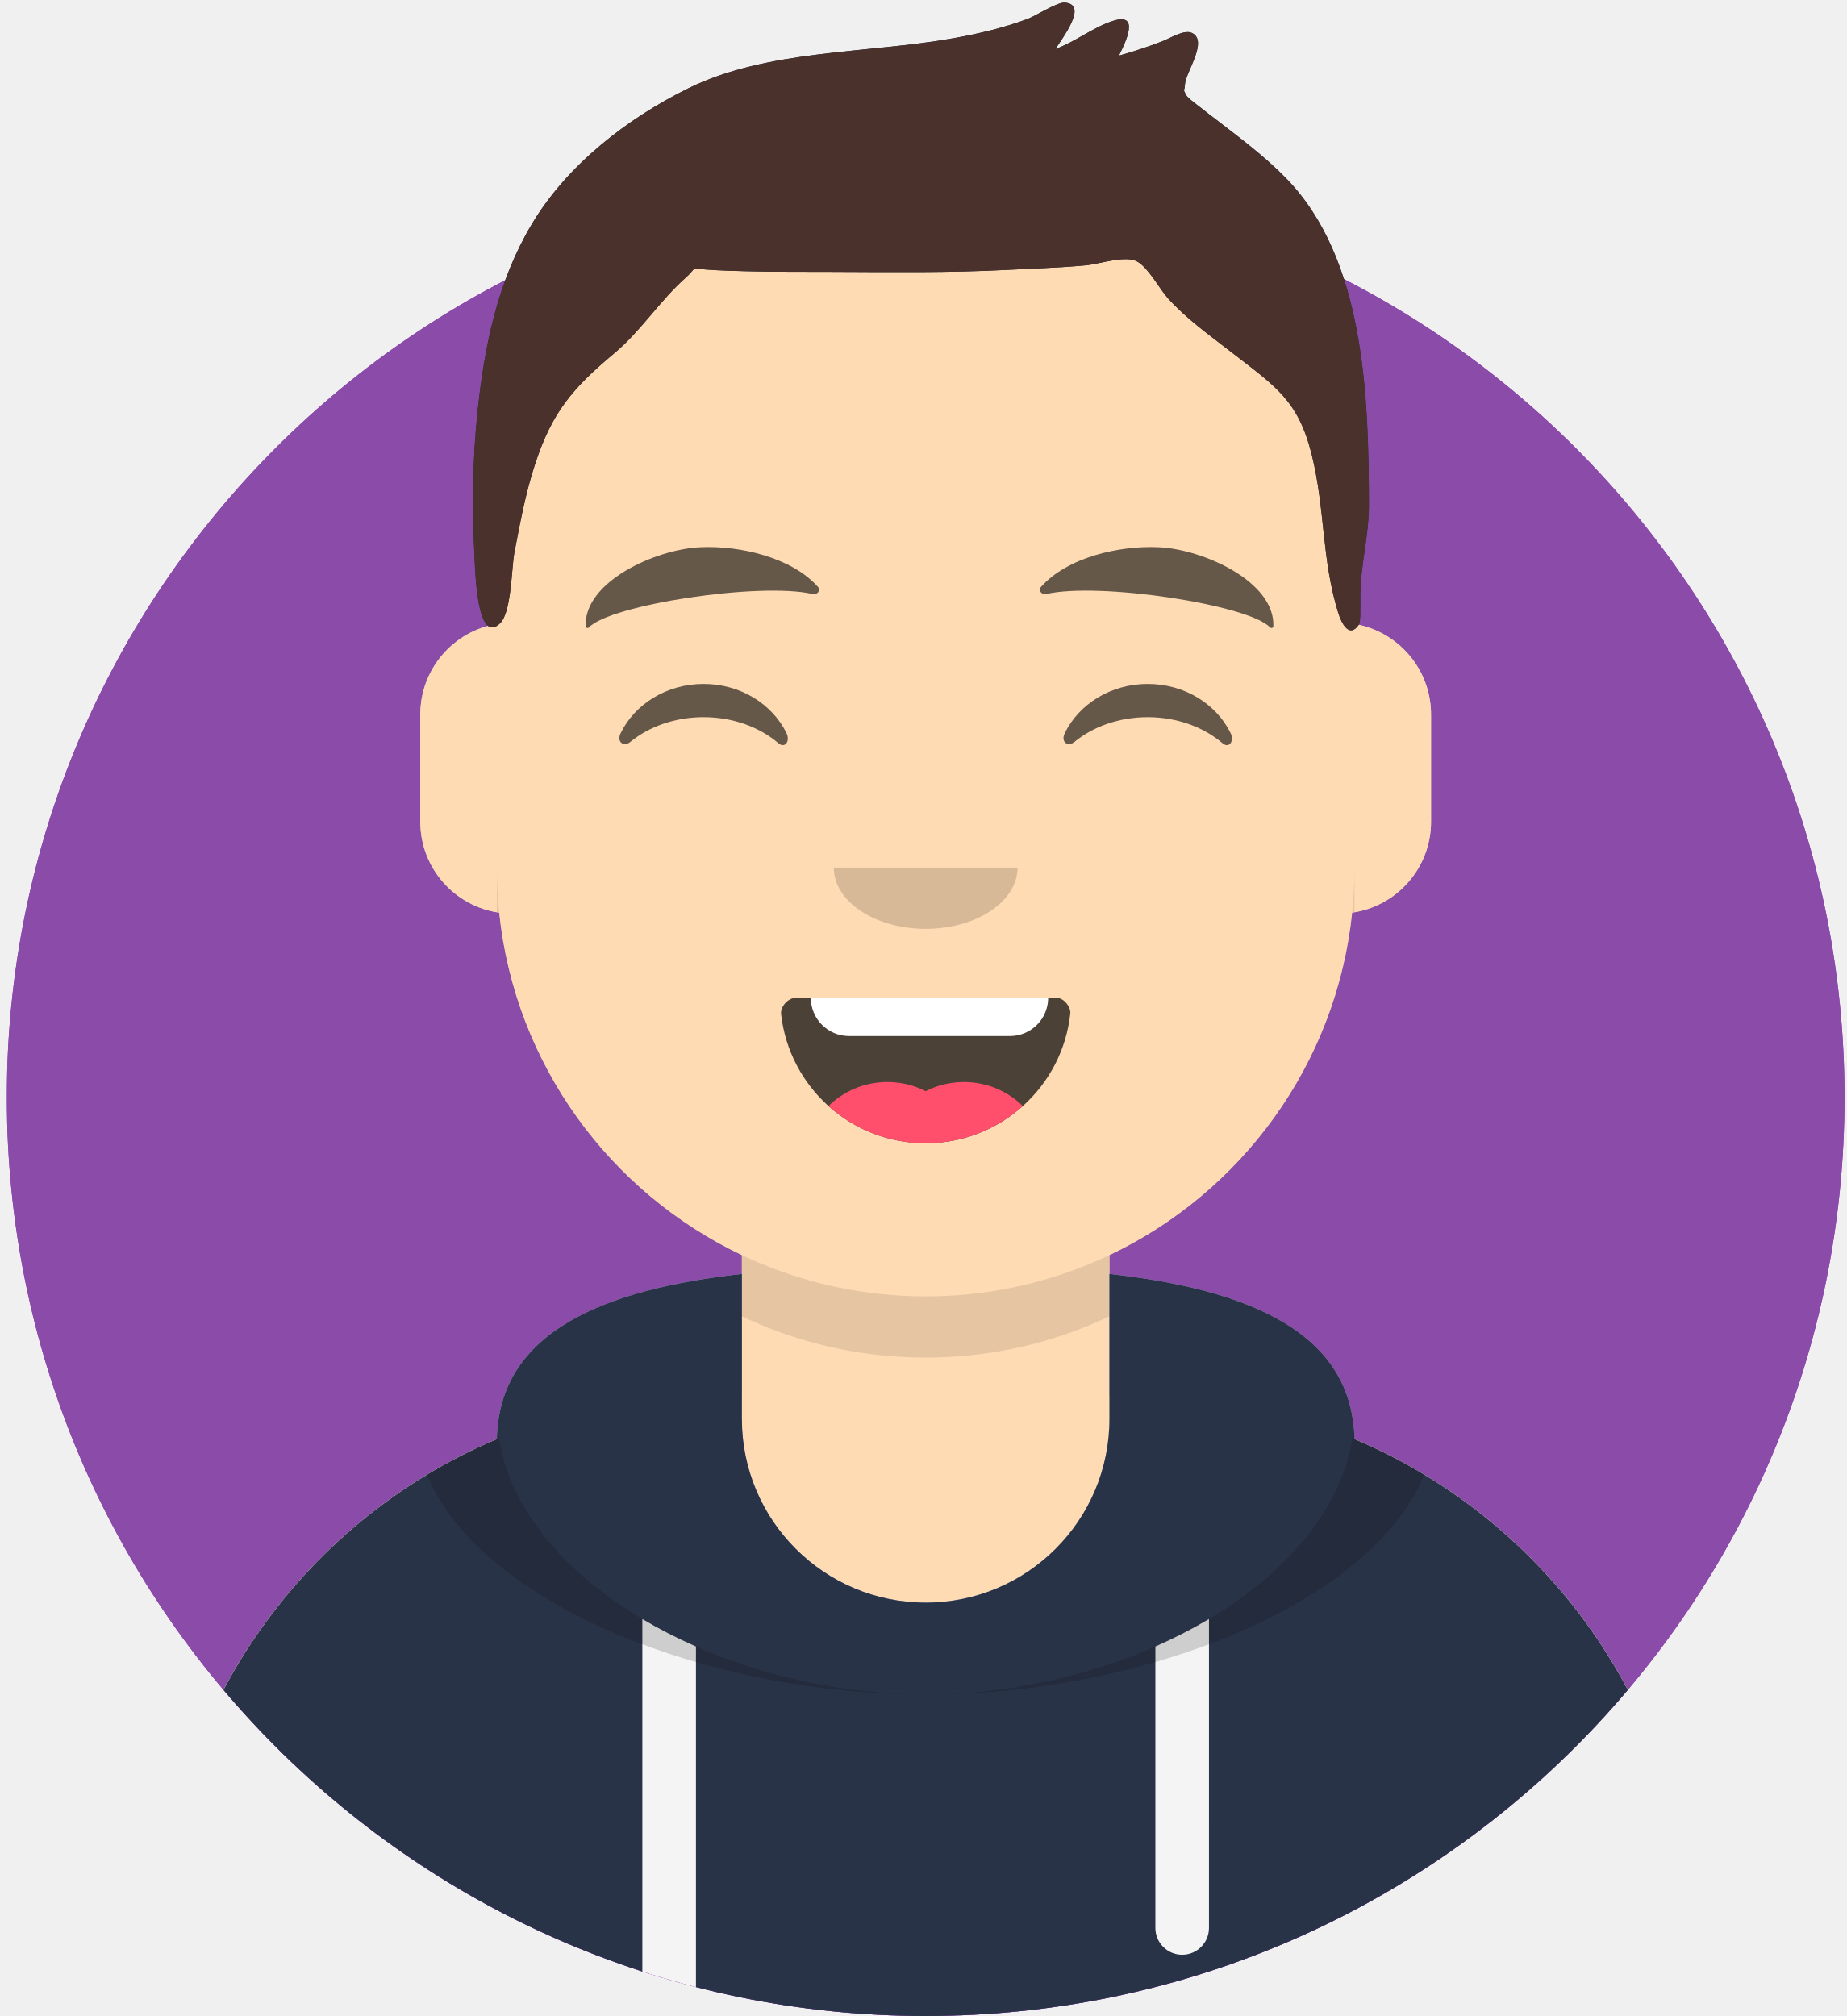
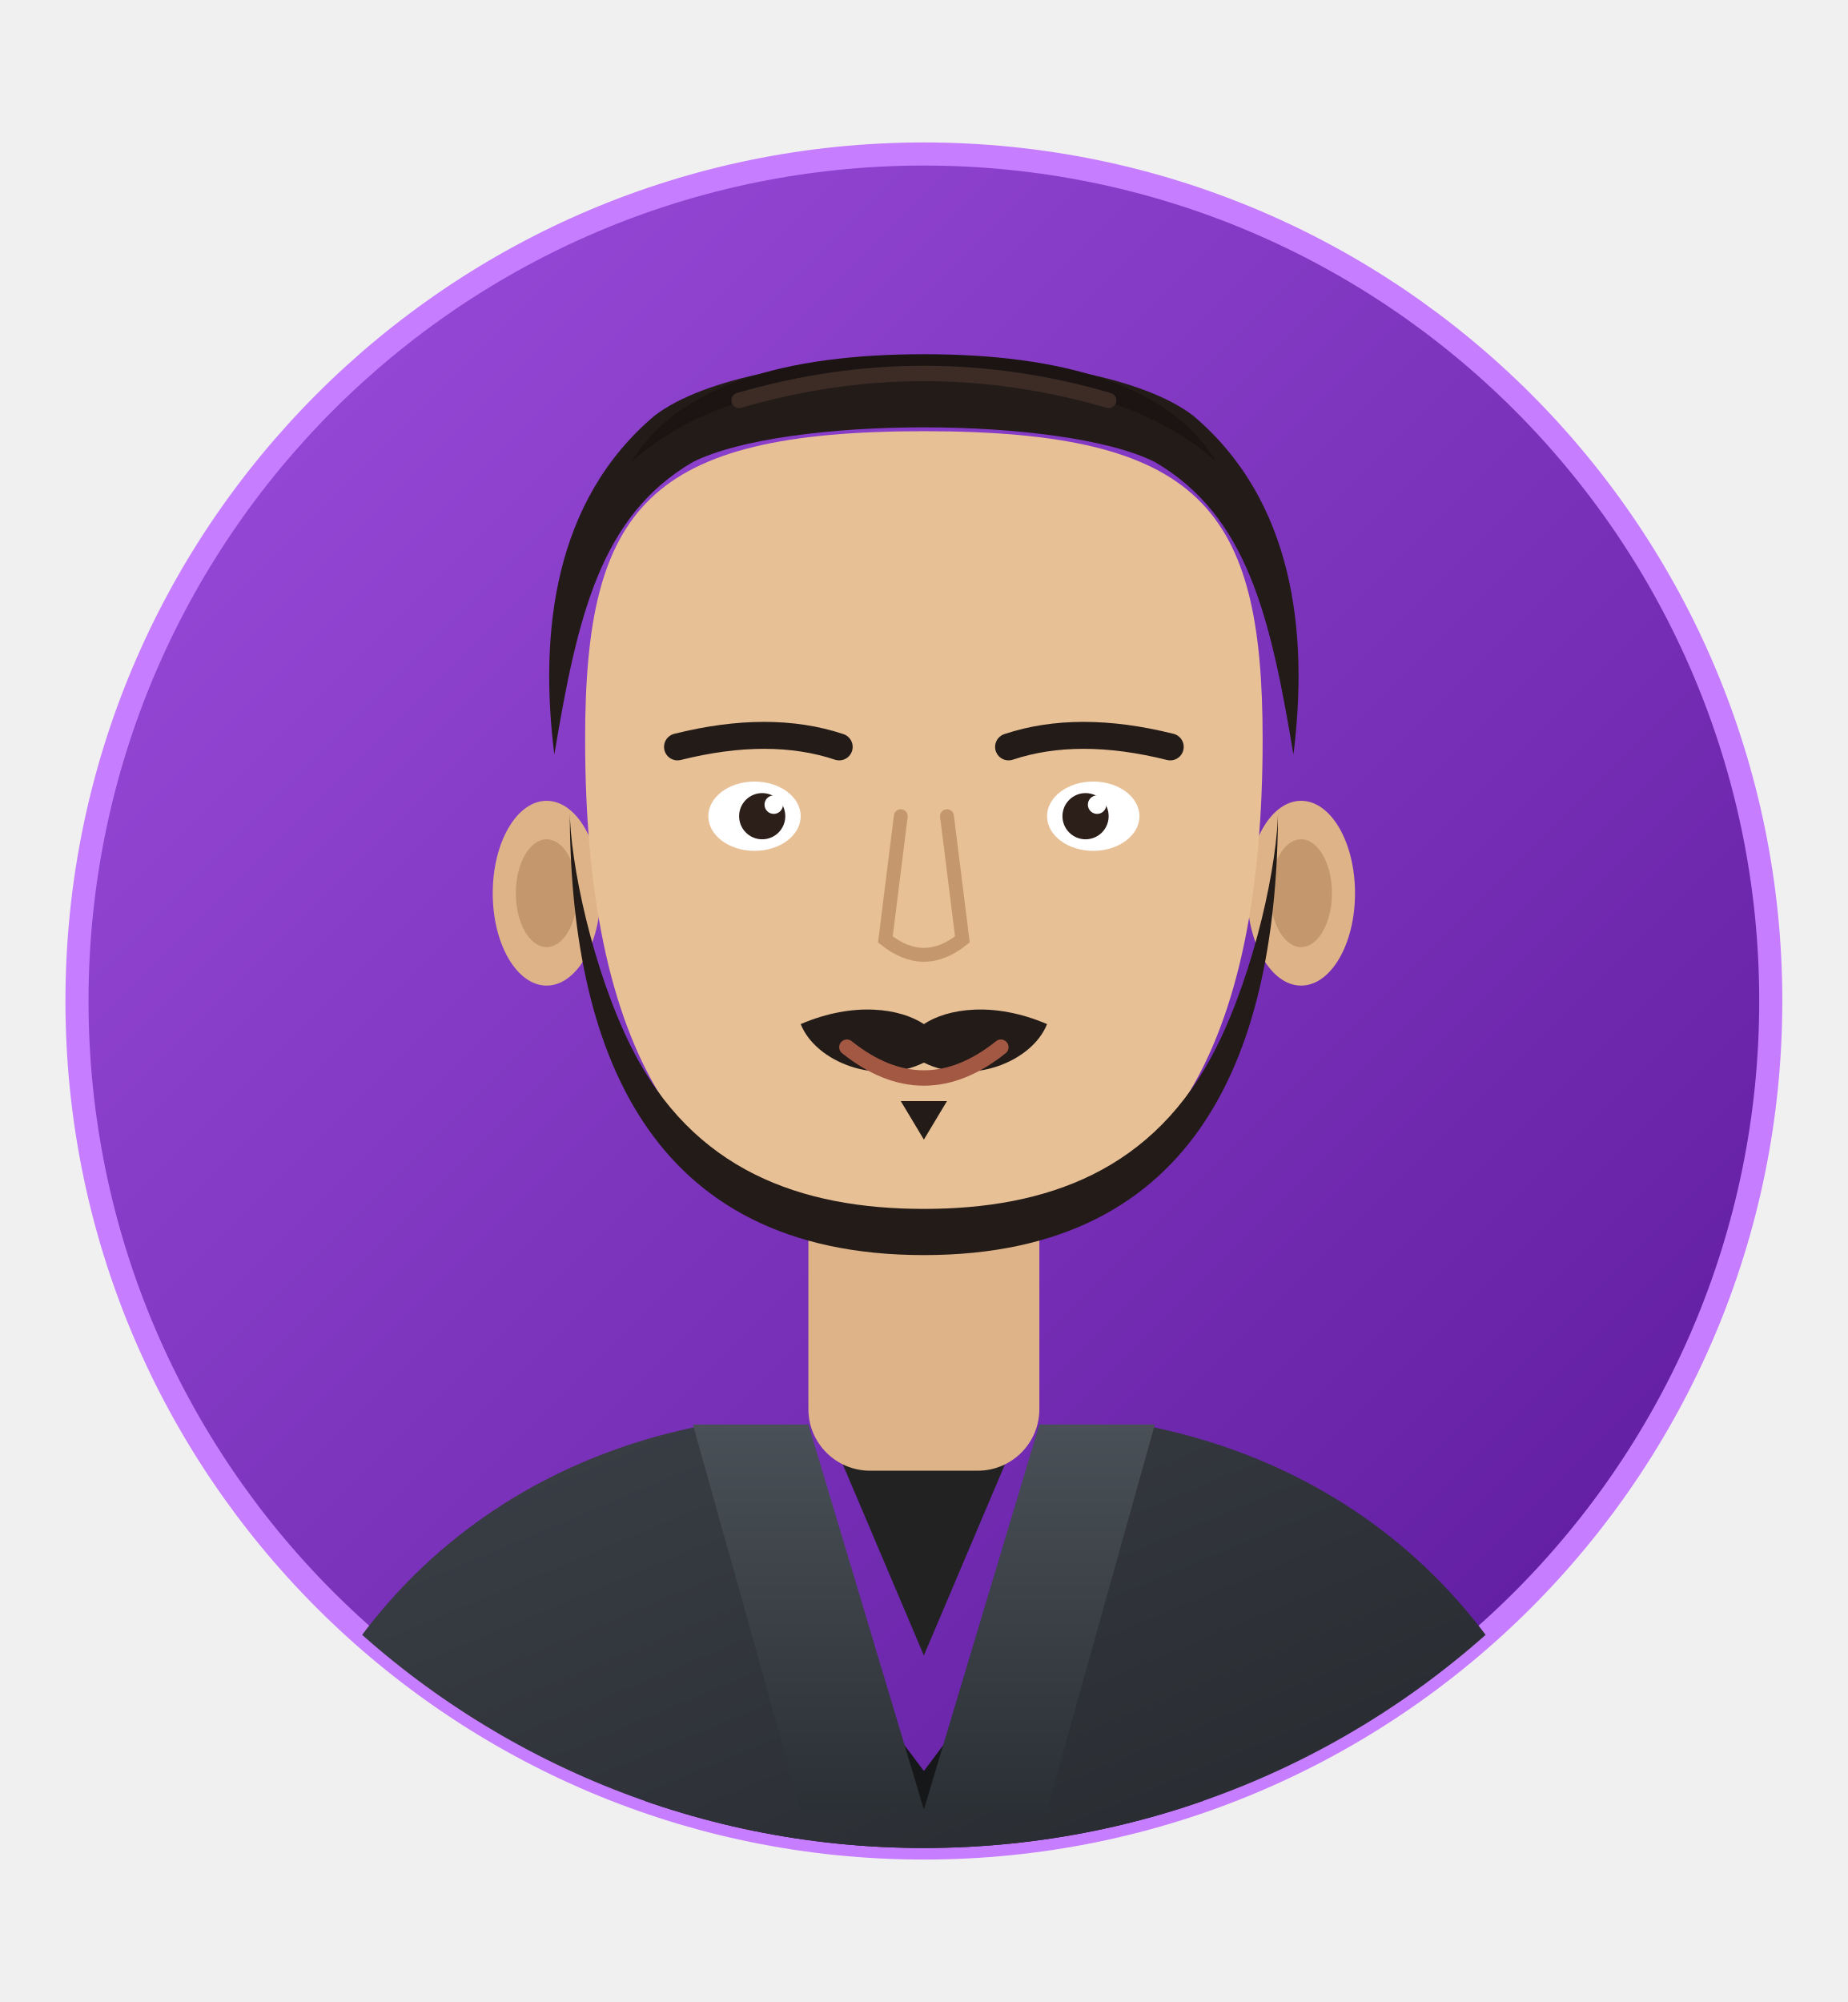
- <svg xmlns="http://www.w3.org/2000/svg" xmlns:xlink="http://www.w3.org/1999/xlink" width="217px" height="237px" viewBox="0 0 217 237" version="1.1">
+ <svg xmlns="http://www.w3.org/2000/svg" width="240px" height="260px" viewBox="0 0 240 260" version="1.1">
  <defs>
-     <circle id="path-1" cx="108" cy="108" r="108" />
-     <path d="M-3.19744231e-14,144 L-3.19744231e-14,-1.42108547e-14 L237.6,-1.42108547e-14 L237.6,144 L226.8,144 C226.8,203.647 178.447,252 118.8,252 C59.153,252 10.8,203.647 10.8,144 L10.8,144 L-3.19744231e-14,144 Z" id="path-3" />
-     <path d="M90,0 C117.835,-5.11323436e-15 140.4,22.565 140.4,50.4 L140.401,55.949 C145.508,56.807 149.4,61.249 149.4,66.6 L149.4,79.2 C149.4,84.647 145.367,89.152 140.125,89.893 C138.265,107.718 127.114,122.78 111.601,130.149 L111.6,146.7 L115.2,146.7 C150.988,146.7 180,175.712 180,211.5 L180,219.6 L0,219.6 L0,211.5 C-4.38277231e-15,175.712 29.012,146.7 64.8,146.7 L68.4,146.7 L68.4,130.15 C52.886,122.78 41.735,107.718 39.875,89.893 C34.633,89.152 30.6,84.647 30.6,79.2 L30.6,66.6 C30.6,61.249 34.492,56.806 39.6,55.949 L39.6,50.4 C39.6,22.565 62.165,5.11323436e-15 90,0 Z" id="path-5" />
-     <path d="M140.401,11.764 C156.691,13.587 169.2,18.597 169.2,31.569 L169.194,31.18 C192.467,41.01 208.8,64.047 208.8,90.9 L208.8,99 L28.8,99 L28.8,90.9 C28.8,64.047 45.133,41.01 68.406,31.18 C68.653,18.496 81.073,13.568 97.2,11.764 L97.2,28.8 C97.2,40.729 106.871,50.4 118.8,50.4 C130.729,50.4 140.4,40.729 140.4,28.8 L140.4,28.8 Z" id="path-7" />
-     <path d="M31.606,13.615 C32.558,22.158 39.803,28.8 48.6,28.8 C57.424,28.8 64.687,22.117 65.603,13.536 C65.676,12.845 64.905,11.7 63.938,11.7 C50.534,11.7 40.264,11.7 33.378,11.7 C32.406,11.7 31.511,12.761 31.606,13.615 Z" id="path-9" />
-     <rect id="path-11" x="0" y="0" width="237.6" height="252" />
-     <path d="M118.135,20.928 C115.651,18.39 112.767,16.236 109.962,14.076 C109.343,13.6 108.715,13.135 108.109,12.641 C107.972,12.528 106.563,11.519 106.394,11.148 C105.988,10.254 106.224,10.95 106.28,9.884 C106.35,8.535 109.1,4.727 107.048,3.854 C106.146,3.47 104.536,4.492 103.67,4.83 C101.977,5.49 100.263,6.054 98.512,6.54 C99.351,4.869 100.95,1.524 97.944,2.419 C95.603,3.116 93.421,4.91 91.068,5.753 C91.847,4.477 94.96,0.523 92.147,0.302 C91.271,0.233 88.724,1.875 87.782,2.226 C84.959,3.275 82.075,3.953 79.111,4.487 C69.033,6.304 57.248,5.786 47.923,10.374 C40.735,13.911 33.636,19.4 29.484,26.389 C25.481,33.125 23.984,40.498 23.146,48.217 C22.532,53.882 22.482,59.738 22.769,65.424 C22.863,67.287 23.073,75.874 25.779,73.273 C27.127,71.978 27.117,66.745 27.457,64.974 C28.133,61.451 28.783,57.911 29.91,54.5 C31.895,48.49 34.238,45.687 39.184,41.547 C42.359,38.89 44.588,35.3 47.625,32.62 C48.99,31.416 47.949,31.542 50.143,31.7 C51.616,31.806 53.097,31.846 54.574,31.885 C57.99,31.974 61.412,31.951 64.829,31.963 C71.711,31.988 78.561,32.085 85.437,31.725 C88.492,31.565 91.556,31.478 94.603,31.195 C96.306,31.038 99.326,29.947 100.728,30.78 C102.01,31.543 103.342,34.034 104.263,35.054 C106.438,37.464 109.032,39.305 111.576,41.282 C116.881,45.403 119.559,46.98 121.17,53.421 C122.775,59.838 122.325,65.791 124.312,72.106 C124.662,73.217 125.586,75.13 126.726,73.415 C126.937,73.096 126.883,71.345 126.883,70.337 C126.883,66.27 127.913,63.218 127.9,59.123 C127.849,46.674 127.447,30.442 118.135,20.928 Z" id="path-13" />
+     <linearGradient id="bgGradient" x1="0%" y1="0%" x2="100%" y2="100%">
+       <stop offset="0%" stop-color="#9d4edd" />
+       <stop offset="100%" stop-color="#5a189a" />
+     </linearGradient>
+     <linearGradient id="suitGrad" x1="0%" y1="0%" x2="100%" y2="100%">
+       <stop offset="0%" stop-color="#3c4048" />
+       <stop offset="100%" stop-color="#212529" />
+     </linearGradient>
+     <linearGradient id="lapelGrad" x1="0%" y1="0%" x2="0%" y2="100%">
+       <stop offset="0%" stop-color="#495057" />
+       <stop offset="100%" stop-color="#2b3035" />
+     </linearGradient>
+     <clipPath id="circleClip">
+       <circle cx="120" cy="130" r="110" />
+     </clipPath>
  </defs>
-   <g id="Website" stroke="none" stroke-width="1" fill="none" fill-rule="evenodd">
-     <g id="mf-avatar" transform="translate(-10, -15)">
-       <g id="Circle" transform="translate(10.8, 36)">
-         <mask id="mask-2" fill="white">
-           <use xlink:href="#path-1" />
-         </mask>
-         <use id="Circle-Background" fill="#972dc2" xlink:href="#path-1" />
-         <g id="🖍-Circle-Color" mask="url(#mask-2)" fill="#8a4ca8">
-           <rect id="🖍Color" x="0" y="0" width="216.445" height="216" />
-         </g>
-       </g>
-       <mask id="mask-4" fill="white">
-         <use xlink:href="#path-3" />
-       </mask>
-       <g id="Mask" />
-       <g id="Avataaar" mask="url(#mask-4)">
-         <g id="Body" transform="translate(28.8, 32.4)">
-           <mask id="mask-6" fill="white">
-             <use xlink:href="#path-5" />
-           </mask>
-           <use fill="#D0C6AC" xlink:href="#path-5" />
-           <g id="Skin/👶🏻-05-Pale" mask="url(#mask-6)" fill="#FFDBB4">
-             <g transform="translate(-28.8, 0)" id="Color">
-               <rect x="0" y="0" width="238.384" height="220.355" />
-             </g>
-           </g>
-           <path d="M39.6,84.6 C39.6,112.435 62.165,135 90,135 C117.835,135 140.4,112.435 140.4,84.6 L140.4,84.6 L140.4,91.8 C140.4,119.635 117.835,142.2 90,142.2 C62.165,142.2 39.6,119.635 39.6,91.8 Z" id="Neck-Shadow" fill-opacity="0.1" fill="#000000" mask="url(#mask-6)" />
-         </g>
-         <g id="Clothing/Hoodie" transform="translate(0, 153)">
-           <mask id="mask-8" fill="white">
-             <use xlink:href="#path-7" />
-           </mask>
-           <use id="Hoodie" fill="#B7C1DB" fill-rule="evenodd" xlink:href="#path-7" />
-           <g id="Color/Palette/Slate" mask="url(#mask-8)" fill="#293347" fill-rule="evenodd">
-             <rect id="🖍Color" x="0" y="0" width="238.491" height="99" />
-           </g>
-           <path d="M91.8,55.565 L91.8,99 L85.5,99 L85.499,52.335 C87.483,53.514 89.592,54.594 91.8,55.565 Z M152.101,52.334 L152.1,88.65 C152.1,90.39 150.69,91.8 148.95,91.8 C147.21,91.8 145.8,90.39 145.8,88.65 L145.801,55.565 C148.009,54.594 150.118,53.513 152.101,52.334 Z" id="Straps" fill="#F4F4F4" fill-rule="evenodd" mask="url(#mask-8)" />
-           <path d="M155.733,11.451 C169.28,14.013 178.65,19.118 178.65,29.077 C178.65,46.818 148.916,61.2 118.8,61.2 C88.684,61.2 58.95,46.818 58.95,29.077 C58.95,19.118 68.32,14.013 81.867,11.451 C73.689,14.466 68.4,19.534 68.4,27.969 C68.4,46.322 93.439,61.2 118.8,61.2 C144.161,61.2 169.2,46.322 169.2,27.969 C169.2,19.71 164.13,14.679 156.241,11.642 Z" id="Shadow" fill-opacity="0.16" fill="#000000" fill-rule="evenodd" mask="url(#mask-8)" />
-         </g>
-         <g id="Face" transform="translate(68.4, 73.8)">
-           <g id="Mouth/Smile" transform="translate(1.8, 46.8)">
-             <mask id="mask-10" fill="white">
-               <use xlink:href="#path-9" />
-             </mask>
-             <use id="Mouth" fill-opacity="0.7" fill="#000000" fill-rule="evenodd" xlink:href="#path-9" />
-             <path d="M39.6,1.8 L58.5,1.8 C60.985,1.8 63,3.815 63,6.3 L63,11.7 C63,14.185 60.985,16.2 58.5,16.2 L39.6,16.2 C37.115,16.2 35.1,14.185 35.1,11.7 L35.1,6.3 C35.1,3.815 37.115,1.8 39.6,1.8 Z" id="Teeth" fill="#FFFFFF" fill-rule="evenodd" mask="url(#mask-10)" />
-             <g id="Tongue" stroke-width="1" fill-rule="evenodd" mask="url(#mask-10)" fill="#FF4F6D">
-               <g transform="translate(34.2, 21.6)">
-                 <circle cx="9.9" cy="9.9" r="9.9" />
-                 <circle cx="18.9" cy="9.9" r="9.9" />
-               </g>
-             </g>
-           </g>
-           <g id="Nose/Default" transform="translate(25.2, 36)" fill="#000000" fill-opacity="0.16">
-             <path d="M14.4,7.2 C14.4,11.176 19.235,14.4 25.2,14.4 L25.2,14.4 C31.165,14.4 36,11.176 36,7.2" id="Nose" />
-           </g>
-           <g id="Eyes/Happy-😁" transform="translate(0, 7.2)" fill="#000000" fill-opacity="0.6">
-             <path d="M14.544,20.203 C16.206,16.784 19.948,14.4 24.298,14.4 C28.632,14.4 32.363,16.767 34.034,20.166 C34.53,21.176 33.824,22.003 33.112,21.39 C30.906,19.494 27.773,18.309 24.298,18.309 C20.931,18.309 17.886,19.421 15.694,21.214 C14.892,21.87 14.058,21.203 14.544,20.203 Z" id="Squint" />
-             <path d="M66.744,20.203 C68.406,16.784 72.148,14.4 76.498,14.4 C80.832,14.4 84.563,16.767 86.234,20.166 C86.73,21.176 86.024,22.003 85.312,21.39 C83.106,19.494 79.973,18.309 76.498,18.309 C73.131,18.309 70.086,19.421 67.894,21.214 C67.092,21.87 66.258,21.203 66.744,20.203 Z" id="Squint" />
-           </g>
-           <g id="Eyebrow/Natural/Default-Natural" fill="#000000" fill-opacity="0.6">
-             <path d="M23.435,5.589 C18.25,6.285 10.164,10.805 10.84,16.036 C10.862,16.207 11.121,16.261 11.233,16.118 C13.471,13.248 30.774,9.033 37.075,9.913 C37.652,9.994 38.032,9.399 37.639,9.027 C34.269,5.845 28.08,4.961 23.435,5.589" id="Eyebrow" transform="translate(24.3, 10.8) rotate(5) translate(-24.3, -10.8) " />
-             <path d="M76.535,5.589 C71.35,6.285 63.264,10.805 63.94,16.036 C63.962,16.207 64.221,16.261 64.333,16.118 C66.571,13.248 83.874,9.033 90.175,9.913 C90.752,9.994 91.132,9.399 90.739,9.027 C87.369,5.845 81.18,4.961 76.535,5.589" id="Eyebrow" transform="translate(77.4, 10.8) scale(-1, 1) rotate(5) translate(-77.4, -10.8) " />
-           </g>
-         </g>
-         <g id="Top">
-           <mask id="mask-12" fill="white">
-             <use xlink:href="#path-11" />
-           </mask>
-           <g id="Mask" />
-           <g mask="url(#mask-12)">
-             <g transform="translate(43, 15)">
-               <mask id="mask-14" fill="white">
-                 <use xlink:href="#path-13" />
-               </mask>
-               <use id="Short-Hair" stroke="none" fill="#1F3140" fill-rule="evenodd" xlink:href="#path-13" />
-               <g id="Color/Hair/Brown-Dark" stroke="none" fill="none" mask="url(#mask-14)" fill-rule="evenodd">
-                 <g transform="translate(-43.1, -15)" fill="#4A312C" id="Color">
-                   <rect x="0" y="0" width="239.107" height="252.406" />
-                 </g>
-               </g>
-             </g>
-           </g>
-         </g>
-       </g>
-     </g>
+   <circle cx="120" cy="130" r="110" fill="url(#bgGradient)" stroke="#c77dff" stroke-width="3" />
+   <g clip-path="url(#circleClip)">
+     <path d="M90 190 L120 230 L150 190 L160 260 L80 260 Z" fill="#151719" />
+     <polygon points="120,215 106,182 134,182" fill="#222" />
+     <path d="M30 260 C35 210 65 190 92 185 L120 235 L148 185 C175 190 205 210 210 260 Z" fill="url(#suitGrad)" />
+     <polygon points="90,185 104,235 120,235 105,185" fill="url(#lapelGrad)" />
+     <polygon points="150,185 136,235 120,235 135,185" fill="url(#lapelGrad)" />
+     <rect x="105" y="145" width="30" height="46" rx="8" fill="#dfb388" />
+     <ellipse cx="120" cy="155" rx="15" ry="6" fill="#c4976c" opacity="0.6" />
+     <ellipse cx="71" cy="116" rx="7" ry="12" fill="#dfb388" />
+     <ellipse cx="71" cy="116" rx="4" ry="7" fill="#c4976c" />
+     <ellipse cx="169" cy="116" rx="7" ry="12" fill="#dfb388" />
+     <ellipse cx="169" cy="116" rx="4" ry="7" fill="#c4976c" />
+     <path d="M76 96 C76 66 84 56 120 56 C156 56 164 66 164 96 C164 135 152 160 120 160 C88 160 76 135 76 96 Z" fill="#e8c096" />
+     <path d="M74 105 C74 136 84 163 120 163 C156 163 166 136 166 105 C166 112 163 126 158 136 C150 152 136 157 120 157 C104 157 90 152 82 136 C77 126 74 112 74 105 Z" fill="#231b18" />
+     <path d="M104 133 C111 130 117 131 120 133 C123 131 129 130 136 133 C134 138 126 141 120 138 C114 141 106 138 104 133 Z" fill="#231b18" />
+     <polygon points="117,143 123,143 120,148" fill="#231b18" />
+     <path d="M110 136 Q120 144 130 136" stroke="#a35843" stroke-width="2" fill="none" stroke-linecap="round" />
+     <path d="M117 106 L115 122 Q120 126 125 122 L123 106" stroke="#c4976c" stroke-width="1.8" fill="none" stroke-linecap="round" />
+     <ellipse cx="98" cy="106" rx="6" ry="4.5" fill="#ffffff" />
+     <circle cx="99" cy="106" r="3" fill="#2c1e19" />
+     <circle cx="100.5" cy="104.5" r="1.2" fill="#ffffff" />
+     <ellipse cx="142" cy="106" rx="6" ry="4.5" fill="#ffffff" />
+     <circle cx="141" cy="106" r="3" fill="#2c1e19" />
+     <circle cx="142.5" cy="104.5" r="1.2" fill="#ffffff" />
+     <path d="M88 97 Q100 94 109 97" stroke="#231b18" stroke-width="3.5" stroke-linecap="round" fill="none" />
+     <path d="M152 97 Q140 94 131 97" stroke="#231b18" stroke-width="3.5" stroke-linecap="round" fill="none" />
+     <path d="M72 98 C70 82 72 65 85 54 C98 44 142 44 155 54 C168 65 170 82 168 98 C165 80 162 67 150 60 C138 54 102 54 90 60 C78 67 75 80 72 98 Z" fill="#231b18" />
+     <path d="M82 60 C88 50 102 46 120 46 C138 46 152 50 158 60 C148 51 133 49 120 49 C107 49 92 51 82 60 Z" fill="#1b1412" />
+     <path d="M96 52 Q120 45 144 52" stroke="#3d2c26" stroke-width="2" fill="none" stroke-linecap="round" />
  </g>
</svg>
